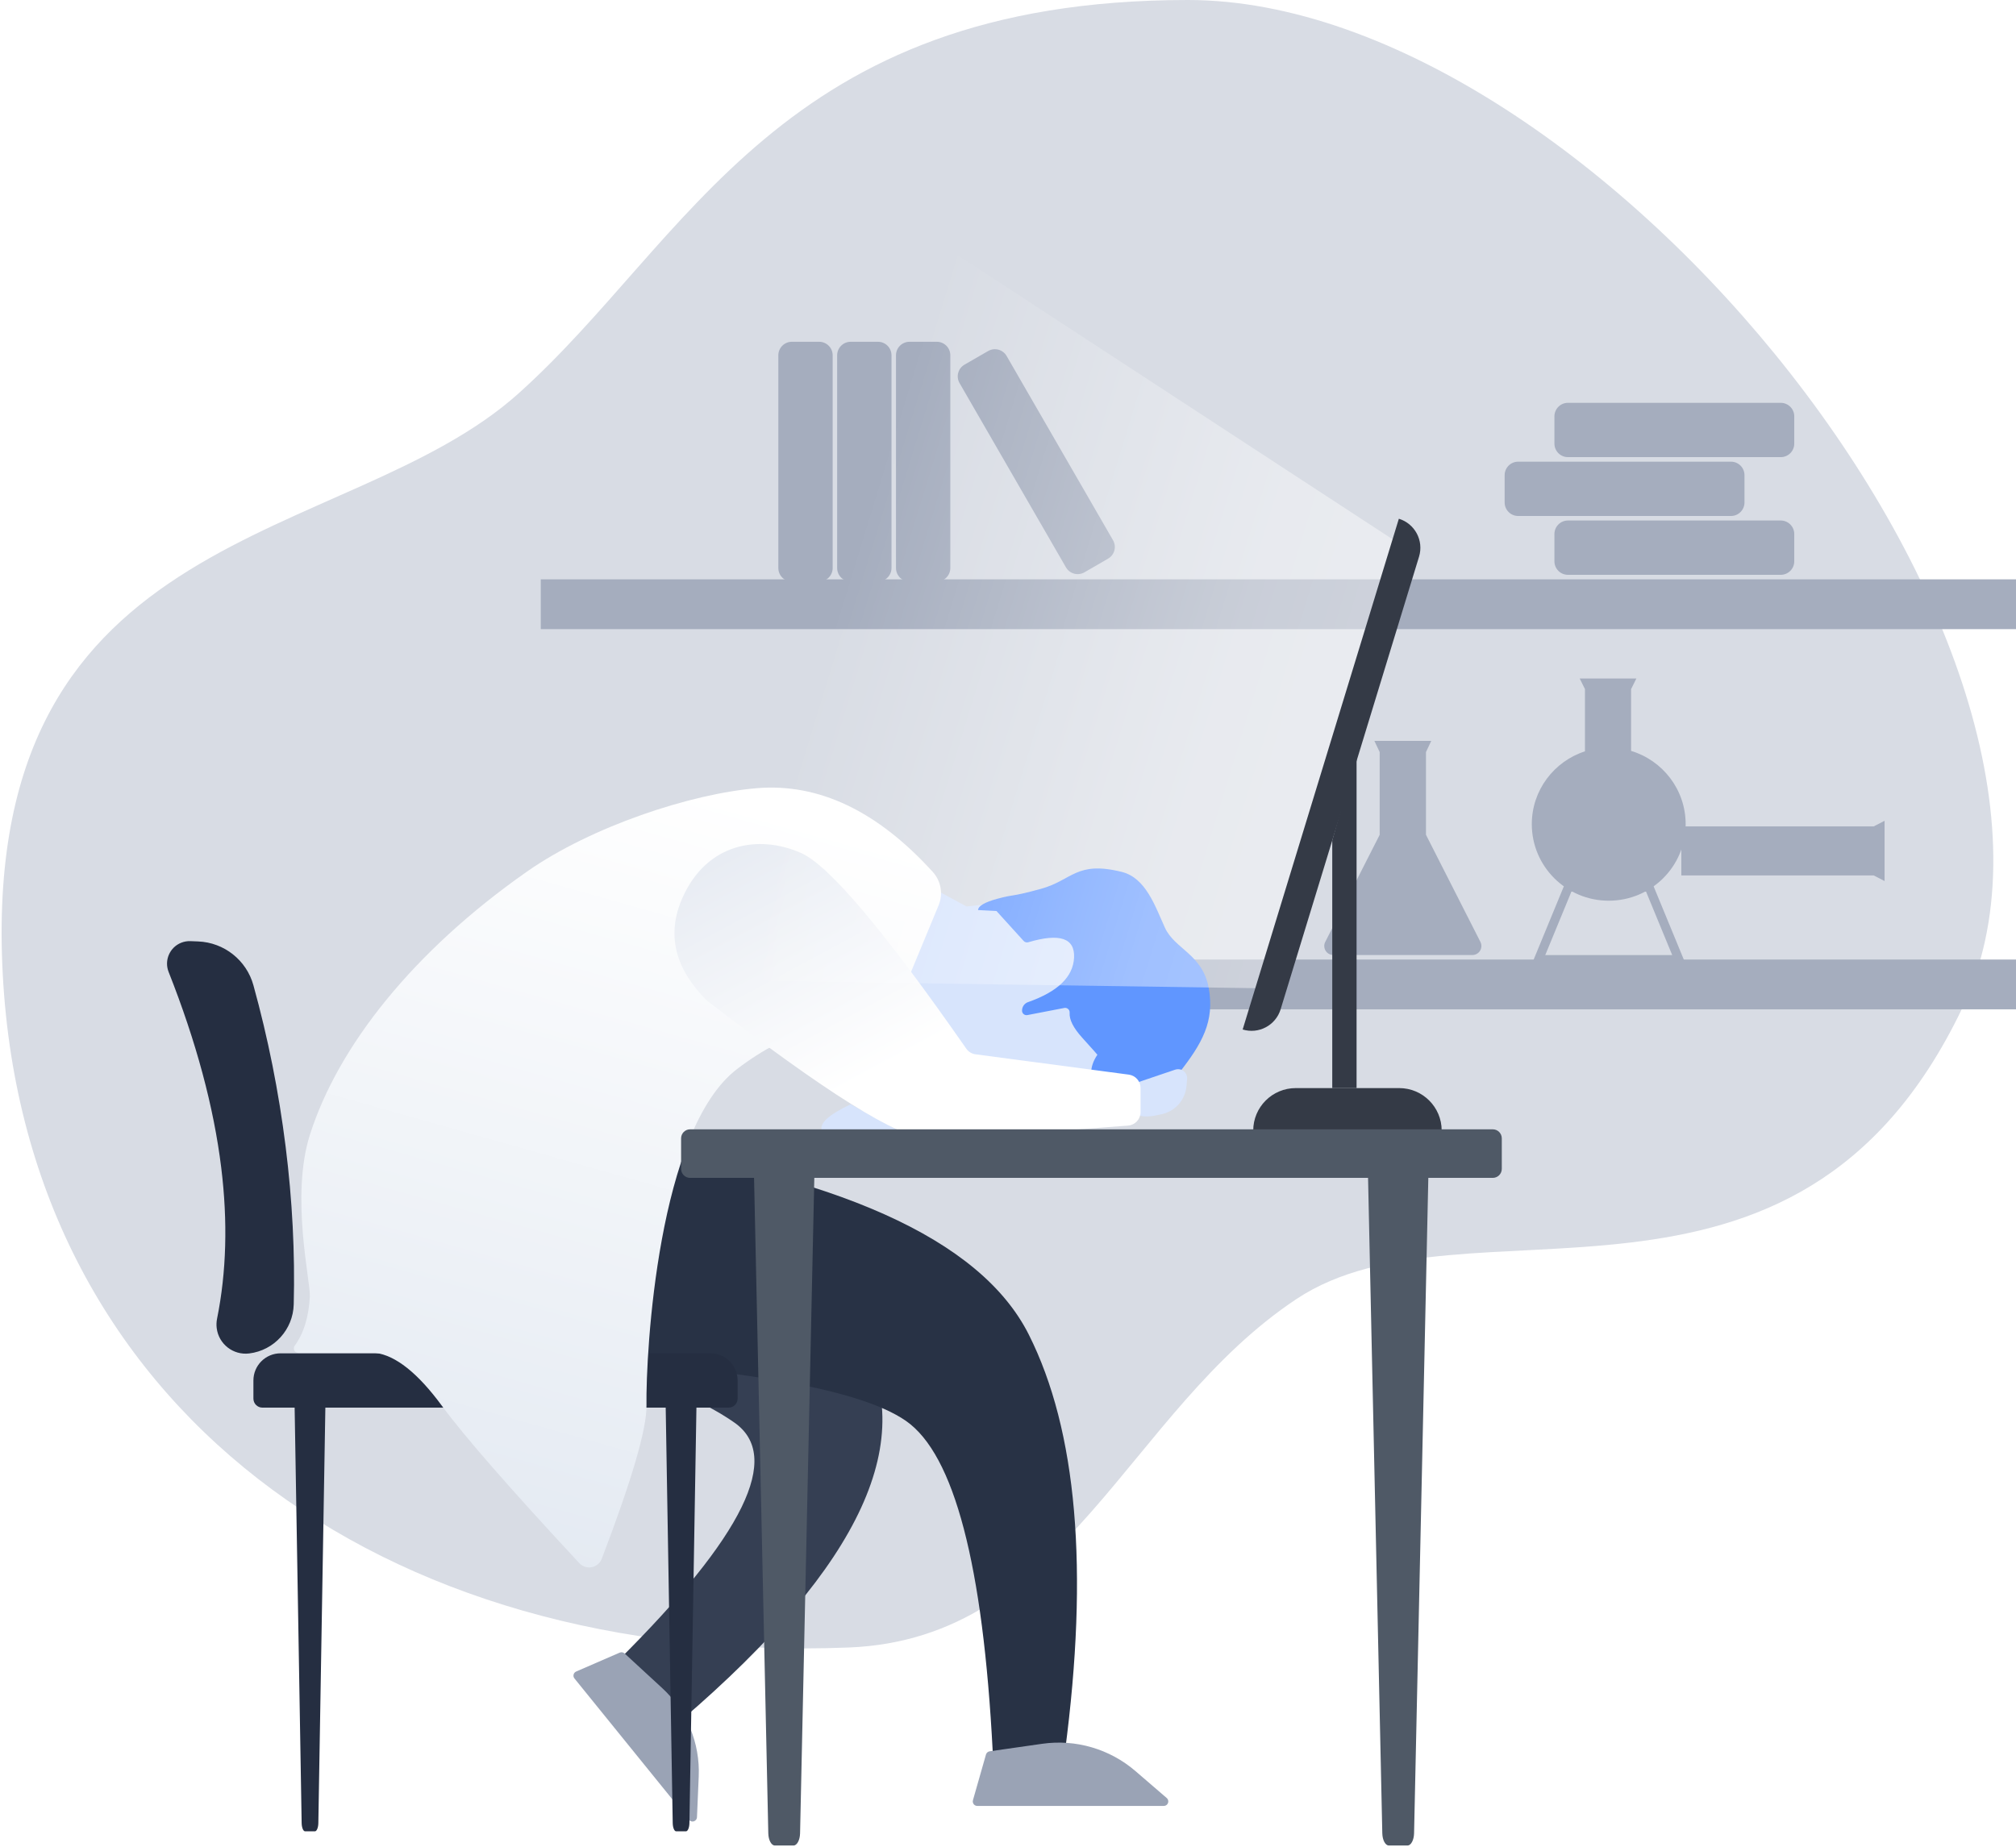
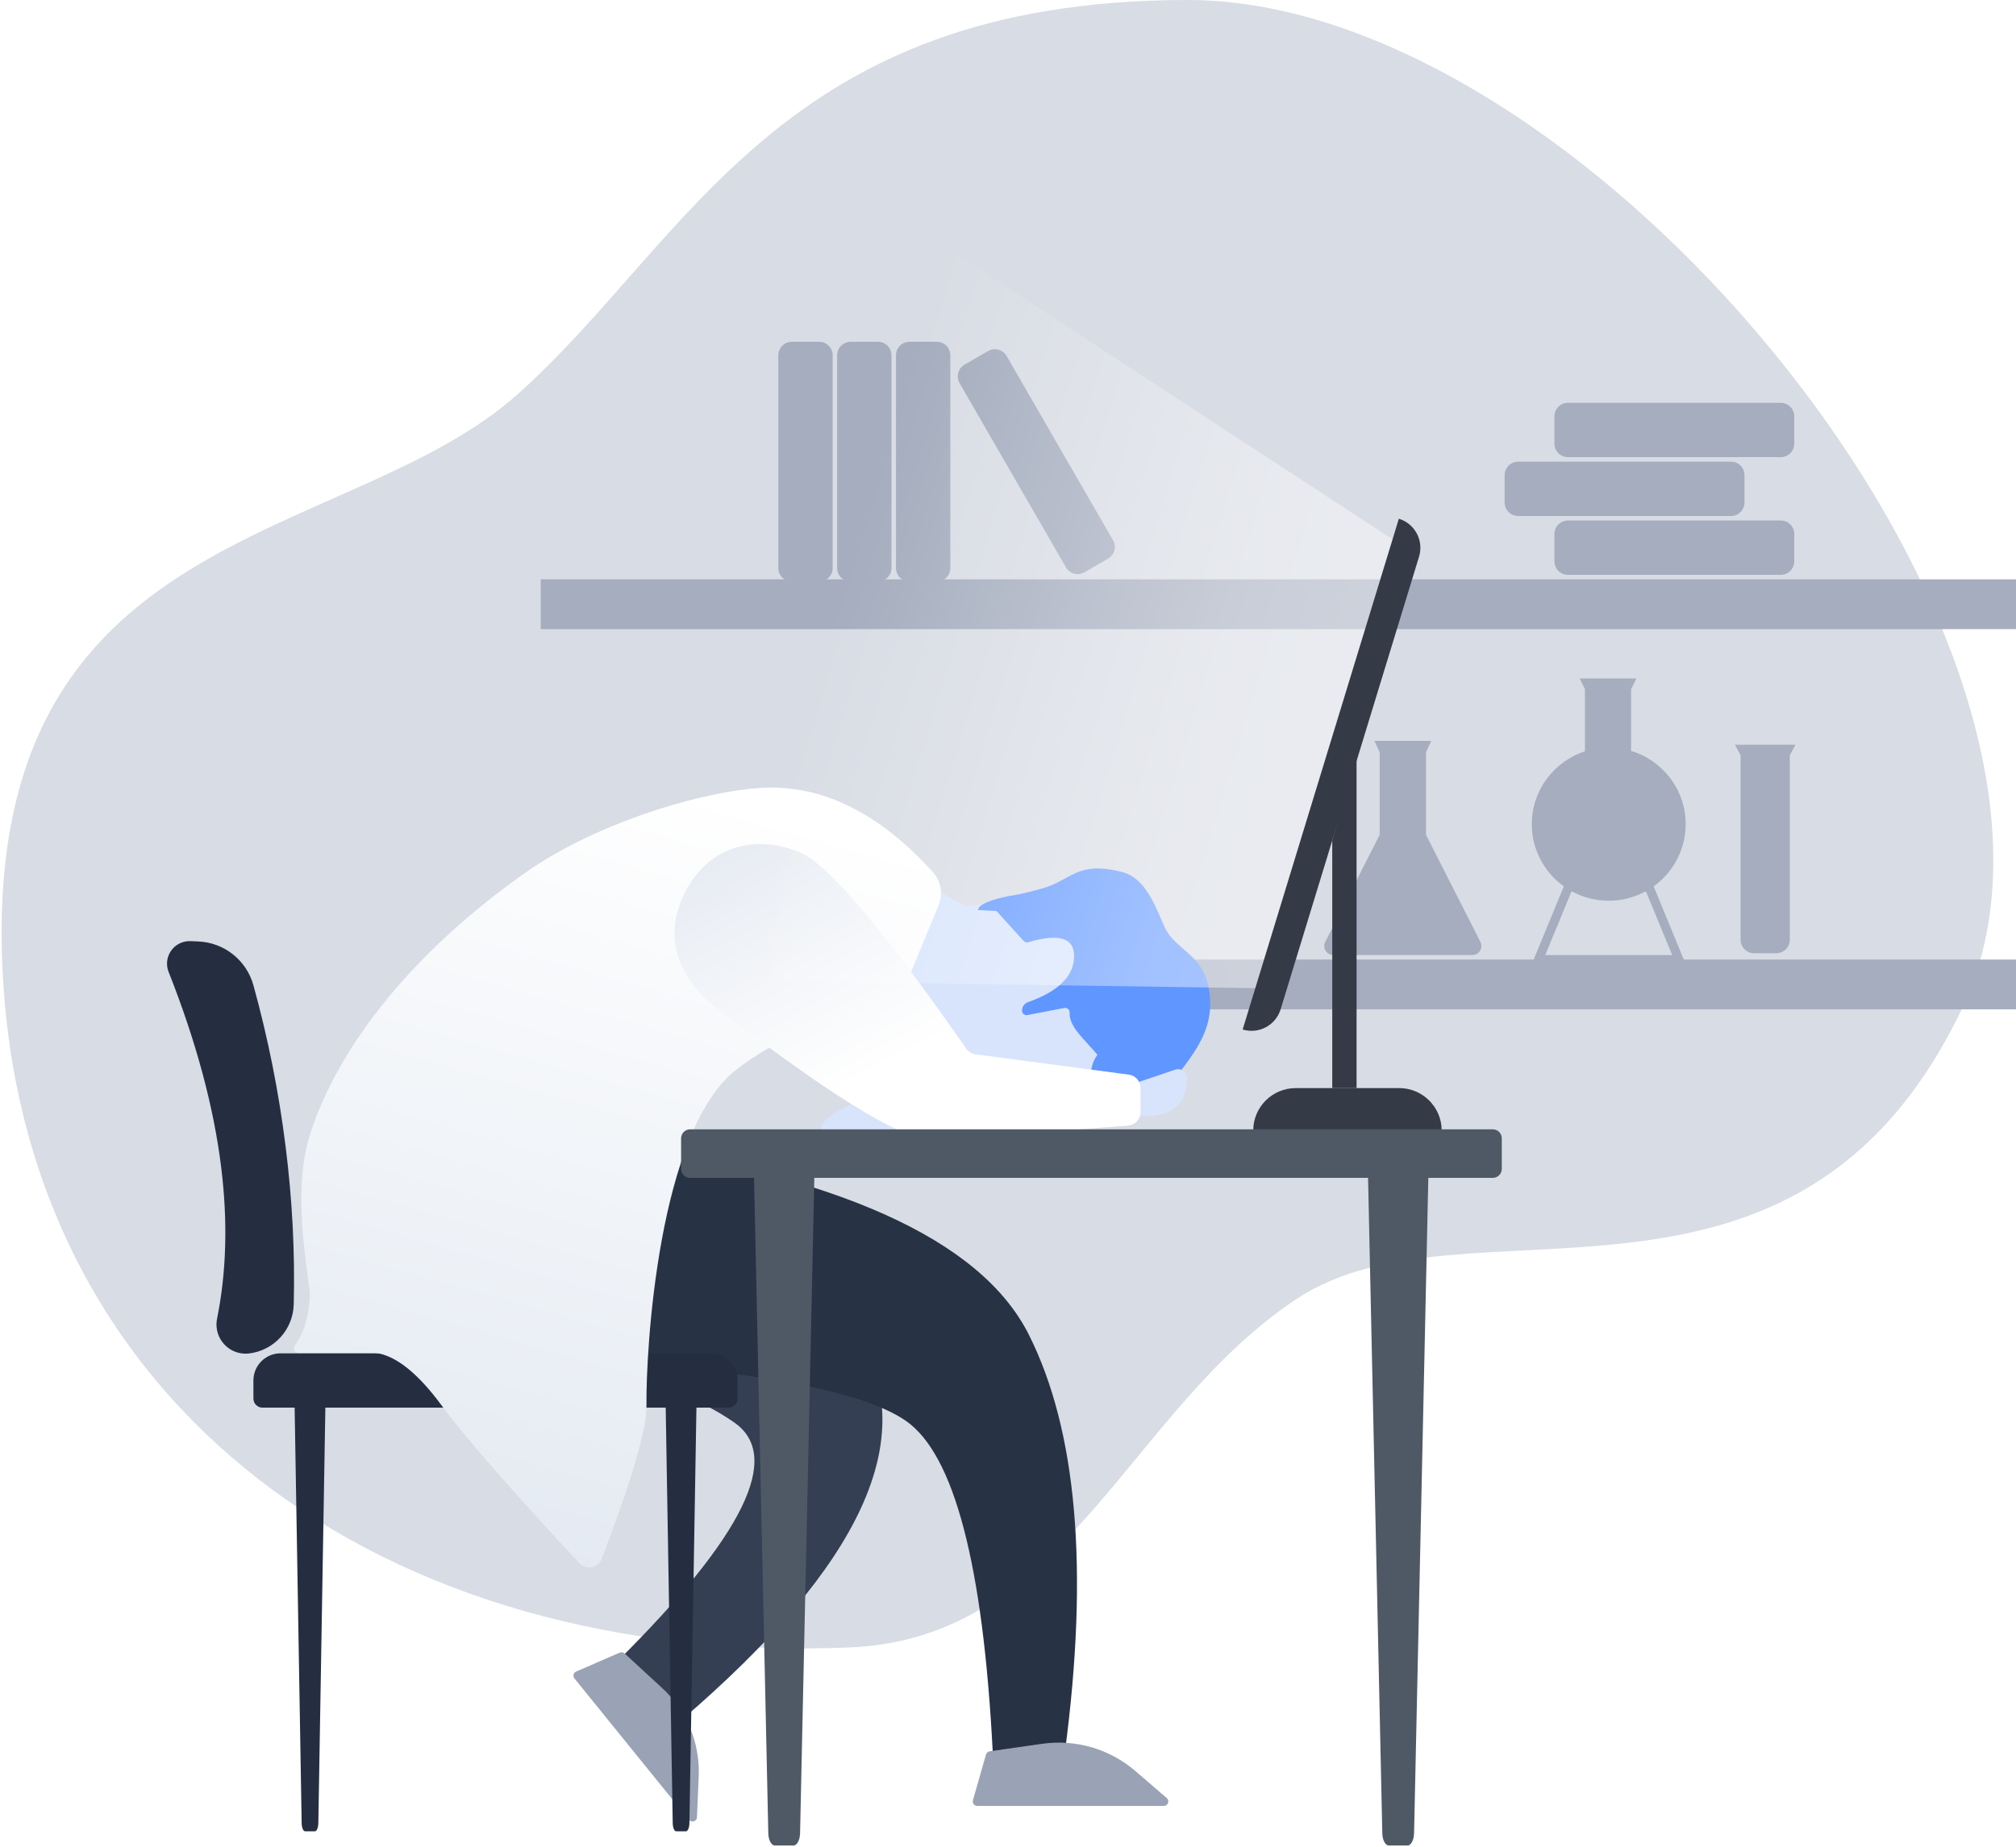
<svg xmlns="http://www.w3.org/2000/svg" width="895px" height="820px" viewBox="0 0 895 820" version="1.1">
  <defs>
    <linearGradient x1="39.674%" y1="100%" x2="63.064%" y2="0%" id="linearGradient-1">
      <stop stop-color="#E4EAF2" offset="0%" />
      <stop stop-color="#FFFFFF" offset="100%" />
    </linearGradient>
    <linearGradient x1="50%" y1="72.013%" x2="0%" y2="13.703%" id="linearGradient-2">
      <stop stop-color="#FFFFFF" offset="0%" />
      <stop stop-color="#E8ECF3" offset="100%" />
    </linearGradient>
    <linearGradient x1="0%" y1="50%" x2="97.198%" y2="50%" id="linearGradient-3">
      <stop stop-color="#FFFFFF" stop-opacity="0" offset="0%" />
      <stop stop-color="#FFFFFF" stop-opacity="0.647" offset="61.064%" />
      <stop stop-color="#FFFFFF" stop-opacity="0.795" offset="78.078%" />
      <stop stop-color="#FFFFFF" stop-opacity="0.871" offset="100%" />
    </linearGradient>
  </defs>
  <g id="Page-1" stroke="none" stroke-width="1" fill="none" fill-rule="evenodd">
    <g id="font-changed" transform="translate(-1271, -2607)">
      <g id="tiredResearcherIllustration" transform="translate(1271, 2607)">
        <g id="Group-32">
          <path d="M376.686,731.595 C473.766,727.831 500.207,626.884 575.574,576.835 C650.941,526.785 796.561,602.963 870.892,448.202 C945.224,293.442 708.766,-2.27373675e-13 527.359,-2.27373675e-13 C345.952,-2.27373675e-13 306.372,106.523 230.031,174.859 C153.691,243.195 -7.027,231.136 1.009,428.104 C9.045,625.072 170.578,739.587 376.686,731.595 Z" id="Oval-4" fill="#D8DCE4" />
          <g id="Group-31" transform="translate(240.0762, 151.7407)">
            <rect id="Rectangle-2" fill="#A5ADBE" x="0" y="105.523" width="654.924" height="22.109" />
            <rect id="Rectangle-17" fill="#A5ADBE" x="450.009" y="79.395" width="106.475" height="24.119" rx="6" />
            <rect id="Rectangle-17" fill="#A5ADBE" x="450.009" y="27.138" width="106.475" height="24.119" rx="6" />
            <rect id="Rectangle-17" fill="#A5ADBE" x="427.91" y="53.267" width="106.475" height="24.119" rx="6" />
            <rect id="Rectangle-17" fill="#A5ADBE" transform="translate(117.5247, 53.26667) rotate(-90) translate(-117.5247, -53.26667) " x="64.287" y="41.207" width="106.475" height="24.119" rx="6" />
            <path d="M372.43,218.961 L372.43,182.225 L370.077,177.25 L395.335,177.25 L392.983,182.225 L392.983,218.953 L417.159,266.531 C418.16,268.501 417.374,270.908 415.405,271.909 C414.843,272.195 414.223,272.343 413.593,272.343 L351.823,272.343 C349.614,272.343 347.823,270.552 347.823,268.343 C347.823,267.713 347.972,267.093 348.257,266.531 L372.43,218.961 Z" id="Combined-Shape" fill="#A5ADBE" />
            <path d="M463.566,181.897 L463.566,154.261 L461.222,149.55 L486.389,149.55 L484.045,154.261 L484.045,181.702 C498.065,185.935 508.269,198.899 508.269,214.234 C508.269,233.007 492.978,248.225 474.117,248.225 C455.255,248.225 439.964,233.007 439.964,214.234 C439.964,199.126 449.868,186.32 463.566,181.897 Z" id="Combined-Shape" fill="#A5ADBE" />
            <path d="M456.211,242.185 L442.951,274.363 L505.282,274.363 L492.023,242.185 L456.211,242.185 Z" id="Rectangle-23" stroke="#A5ADBE" stroke-width="4" />
            <rect id="Rectangle-17" fill="#A5ADBE" transform="translate(143.6413, 53.26667) rotate(-90) translate(-143.6413, -53.26667) " x="90.404" y="41.207" width="106.475" height="24.119" rx="6" />
            <rect id="Rectangle-17" fill="#A5ADBE" transform="translate(169.7578, 53.26667) rotate(-90) translate(-169.7578, -53.26667) " x="116.52" y="41.207" width="106.475" height="24.119" rx="6" />
            <rect id="Rectangle-17" fill="#A5ADBE" transform="translate(219.9821, 53.26667) rotate(-120) translate(-219.9821, -53.26667) " x="166.744" y="41.207" width="106.475" height="24.119" rx="6" />
-             <polygon id="Rectangle-17" fill="#A5ADBE" points="506.346 215.229 591.757 215.229 596.578 212.736 596.578 239.496 591.757 237.003 506.346 237.003" />
            <rect id="Rectangle-2" fill="#A5ADBE" x="0" y="274.353" width="654.924" height="22.109" />
+             <path d="M532.672,265.554 L532.672,183.67 L530.174,178.96 L556.994,178.96 L554.495,183.67 L554.495,265.554 L554.495,265.554 C554.495,268.867 551.809,271.554 548.495,271.554 L538.672,271.554 L538.672,271.554 C535.358,271.554 532.672,268.867 532.672,265.554 Z" id="Rectangle-17" fill="#A5ADBE" />
          </g>
        </g>
        <g id="Group-35" transform="translate(72.32287, 349.5333)">
          <path d="M192.24,156.956 C241.782,169.793 280.553,198.677 308.555,243.608 C336.556,288.539 310.464,345.41 230.278,414.22 L201.933,388.03 C257.936,332.401 275.168,297.098 253.628,282.121 C232.089,267.144 199.779,257.516 156.7,253.236 L192.24,156.956 Z" id="Path-18" fill="#353F53" />
          <path d="M191.982,156.956 C298.897,171.852 363.046,200.582 384.429,243.144 C405.812,285.706 411.157,347.421 400.466,428.289 L368.391,428.289 C364.115,345.293 351.285,296.346 329.902,281.45 C308.519,266.553 250.785,256.976 156.7,252.72 L191.982,156.956 Z" id="Path-18" fill="#283245" />
          <path d="M367.038,428.151 L390.329,424.817 L390.329,424.817 C405.241,422.682 420.348,427.1 431.76,436.932 L445.642,448.892 L445.642,448.892 C446.479,449.613 446.573,450.876 445.852,451.713 C445.472,452.154 444.919,452.407 444.336,452.407 L361.54,452.407 L361.54,452.407 C360.436,452.407 359.54,451.512 359.54,450.407 C359.54,450.222 359.566,450.037 359.617,449.859 L365.398,429.583 L365.398,429.583 C365.615,428.824 366.257,428.263 367.038,428.151 Z" id="Rectangle-3" fill="#9AA3B5" />
          <path d="M184.025,408.124 L206.499,404.826 L206.499,404.826 C221.182,402.671 236.068,407.096 247.191,416.92 L260.769,428.912 L260.769,428.912 C261.597,429.644 261.675,430.907 260.944,431.735 C260.564,432.165 260.018,432.411 259.445,432.411 L178.668,432.411 L178.668,432.411 C177.563,432.411 176.668,431.516 176.668,430.411 C176.668,430.23 176.692,430.05 176.741,429.875 L182.389,409.567 L182.389,409.567 C182.601,408.805 183.242,408.239 184.025,408.124 Z" id="Rectangle-3" fill="#9AA3B5" transform="translate(219.0563, 418.3515) rotate(51) translate(-219.0563, -418.3515) " />
          <path d="M305.345,140.827 C295.461,145.517 291.225,149.425 292.637,152.551 C294.049,155.678 305.345,155.678 326.525,152.551 L305.345,140.827 Z" id="Path-16" fill="#D7E4FC" />
          <path d="M23.41,66.529 L26.771,67.076 L26.771,67.076 C38.178,68.931 47.075,77.952 48.774,89.384 C52.356,113.499 54.176,137.763 54.234,162.175 C54.291,186.233 52.634,209.583 49.264,232.226 L49.264,232.226 C47.622,243.264 38.145,251.435 26.985,251.435 L26.985,251.435 L26.985,251.435 C19.835,251.435 14.039,245.639 14.039,238.489 C14.039,237.1 14.262,235.72 14.701,234.402 C21.379,214.326 24.718,192.195 24.718,168.01 C24.718,140.894 20.521,111.196 12.126,78.916 L12.126,78.916 C10.736,73.571 13.942,68.111 19.287,66.721 C20.633,66.371 22.037,66.306 23.41,66.529 Z" id="Rectangle-15" fill="#252E41" transform="translate(33.01854, 158.9171) rotate(-7) translate(-33.01854, -158.9171) " />
          <g id="Group-2" transform="translate(395.659, 83.59506) rotate(-345) translate(-395.659, -83.59506) translate(314.659, 21.59506)">
            <g id="Group-30" transform="translate(0, -0)">
              <path d="M7.022,35.749 L35.563,42.492 C62.919,31.55 81.157,27.903 90.275,31.55 C103.953,37.021 128.574,39.756 128.574,64.376 C128.574,88.995 112.16,124.556 71.126,116.35 C60.297,114.184 56.355,121.377 49.241,116.35 C42.003,111.234 31.972,99.38 19.149,80.788 L0,72.541 L7.022,35.749 Z" id="Path-7" fill="#D7E4FC" />
              <path d="M68.397,113.882 L68.397,105.694 L81.047,92.949 L81.047,92.949 C81.588,92.403 81.769,91.596 81.512,90.871 C76.627,77.101 78.575,70.216 87.357,70.216 C95.862,70.216 102.764,76.673 108.064,89.588 L108.064,89.588 C108.675,91.077 110.125,92.049 111.734,92.049 L111.886,92.049 L111.886,92.049 C112.991,92.049 113.886,91.153 113.886,90.049 C113.886,89.886 113.866,89.725 113.827,89.567 L109.811,73.379 L109.811,73.379 C109.545,72.307 110.198,71.222 111.27,70.956 C111.439,70.914 111.613,70.894 111.786,70.897 C114.86,70.951 118.454,68.904 122.569,64.758 C127.986,59.3 130.416,56.934 129.858,57.66 C135.457,61.008 140.866,60.722 146.087,56.803 C153.918,50.924 149.706,30.68 136.112,21.092 C122.517,11.504 112.292,6.309 97.529,9.822 C82.767,13.334 81.117,25.831 71.871,30.634 C62.626,35.437 50.226,40.256 48.145,51.043 C44.18,71.589 52.966,72.696 57.563,86.591 C62.159,100.485 60.271,97.507 62.98,105.694 C64.786,111.153 66.591,113.882 68.397,113.882 Z" id="Path-9" fill="#6096FF" transform="translate(98.57339, 61.30123) rotate(-282) translate(-98.57339, -61.30123) " />
            </g>
          </g>
          <path d="M61.045,259.459 L69.556,259.459 C71.123,259.459 72.365,261.092 72.331,263.106 L69.006,460.032 C68.972,462.046 68.292,463.679 67.487,463.679 L63.114,463.679 C62.309,463.679 61.629,462.046 61.595,460.032 L58.27,263.106 C58.236,261.092 59.478,259.459 61.045,259.459 Z" id="Rectangle-11" fill="#252E41" />
          <path d="M225.781,259.459 L234.291,259.459 C235.858,259.459 237.101,261.092 237.067,263.106 L233.742,460.032 C233.708,462.046 233.028,463.679 232.222,463.679 L227.849,463.679 C227.044,463.679 226.364,462.046 226.33,460.032 L223.005,263.106 C222.971,261.092 224.214,259.459 225.781,259.459 Z" id="Rectangle-11" fill="#252E41" />
          <path d="M52.239,251.42 L243.08,251.42 L243.08,251.42 C249.74,251.42 255.139,256.819 255.139,263.479 L255.139,271.538 L255.139,271.538 C255.139,273.747 253.348,275.538 251.139,275.538 L44.179,275.538 L44.179,275.538 C41.97,275.538 40.179,273.747 40.179,271.538 L40.179,263.479 L40.179,263.479 C40.179,256.819 45.578,251.42 52.239,251.42 Z" id="Rectangle" fill="#252E41" />
          <path d="M434.222,145.984 C436.281,146.517 439.502,146.232 443.884,145.128 C449.667,143.672 453.892,138.713 454.412,132.772 L454.69,129.59 C454.883,127.389 453.255,125.449 451.054,125.257 C450.502,125.208 449.947,125.275 449.422,125.453 L430.285,131.935 C429.547,140.43 430.86,145.113 434.222,145.984 Z" id="Path-17" fill="#D7E4FC" />
          <path d="M65.233,226.271 C65.593,219.565 56.577,181.801 65.233,154.467 C77.743,114.964 111.334,72.709 161.677,37.467 C190.165,17.523 234.23,2.916 263.677,0.467 C291.165,-1.82 317.208,10.587 341.806,37.686 L341.806,37.686 C345.445,41.695 346.446,47.443 344.377,52.446 L320.651,109.815 C300.179,102.209 278.254,107.337 254.878,125.198 C219.812,151.99 214.36,250.441 214.677,274.704 C214.811,284.965 208.199,307.607 194.841,342.631 L194.841,342.631 C193.66,345.727 190.193,347.28 187.097,346.099 C186.238,345.771 185.466,345.251 184.84,344.578 C154.143,311.556 133.811,288.265 123.844,274.704 C113.185,260.203 103.345,252.371 94.324,251.211 L60.131,251.211 L60.131,251.211 C59.026,251.211 58.131,250.315 58.131,249.211 C58.131,248.786 58.266,248.373 58.516,248.03 C62.509,242.57 64.748,235.316 65.233,226.271 Z" id="Path-15" fill="url(#linearGradient-1)" />
          <path d="M283.353,29.276 C264.462,20.882 241.472,24.879 230.695,49.063 C223.511,65.186 227.103,80.413 241.472,94.744 C294.116,135.525 326.724,155.916 339.296,155.916 C351.405,155.916 381.139,154.042 428.5,150.294 L428.5,150.294 C431.621,150.047 434.027,147.443 434.027,144.313 L434.027,133.615 L434.027,133.615 C434.027,130.606 431.798,128.062 428.816,127.667 L360.783,118.645 L360.783,118.645 C359.111,118.423 357.609,117.508 356.646,116.123 C320.208,63.745 295.777,34.796 283.353,29.276 Z" id="Path-10" fill="url(#linearGradient-2)" />
        </g>
        <g id="Group-11" transform="translate(302.3722, 109.5333)">
          <polygon id="Rectangle-9" fill="url(#linearGradient-3)" opacity="0.504" transform="translate(177.8857, 196.7444) rotate(17) translate(-177.8857, -196.7444) " points="63.492 26.791 292.279 93.097 292.279 300.392 63.492 366.698" />
          <g id="Group" transform="translate(248.597, 120.3022)" fill="#343A46">
            <path d="M35.085,-2.695 L35.085,-2.695 L35.085,-2.695 C42.538,-2.695 48.58,3.346 48.58,10.799 L48.58,220.981 L48.58,220.981 C48.58,228.434 42.538,234.476 35.085,234.476 L35.085,234.476 L35.085,-2.695 Z" id="Rectangle-8" transform="translate(41.83246, 115.8903) rotate(-343) translate(-41.83246, -115.8903) " />
            <polygon id="Path-3" points="51.278 105.11 40.483 143.363 40.483 253.342 51.278 253.342" />
            <path d="M24.264,253.342 L70.197,253.342 L70.197,253.342 C80.616,253.342 89.063,261.788 89.063,272.208 L89.063,272.208 L5.398,272.208 L5.398,272.208 L5.398,272.208 C5.398,261.788 13.844,253.342 24.264,253.342 Z" id="Rectangle-3" />
          </g>
          <g id="Group-3" transform="translate(0, 391.9524)" fill="#4F5966">
            <path d="M37.668,16.171 L53.862,16.171 C56.843,16.171 59.207,18.584 59.142,21.561 L52.816,312.634 C52.751,315.611 51.457,318.025 49.925,318.025 L41.605,318.025 C40.073,318.025 38.779,315.611 38.714,312.634 L32.388,21.561 C32.323,18.584 34.687,16.171 37.668,16.171 Z" id="Rectangle-11" />
            <path d="M310.254,16.171 L326.447,16.171 C329.428,16.171 331.792,18.584 331.728,21.561 L325.402,312.634 C325.337,315.611 324.043,318.025 322.511,318.025 L314.19,318.025 C312.658,318.025 311.364,315.611 311.3,312.634 L304.973,21.561 C304.909,18.584 307.273,16.171 310.254,16.171 Z" id="Rectangle-11" />
            <rect id="Rectangle-3" x="0" y="0" width="364.347" height="21.561" rx="4" />
          </g>
        </g>
      </g>
    </g>
  </g>
</svg>
